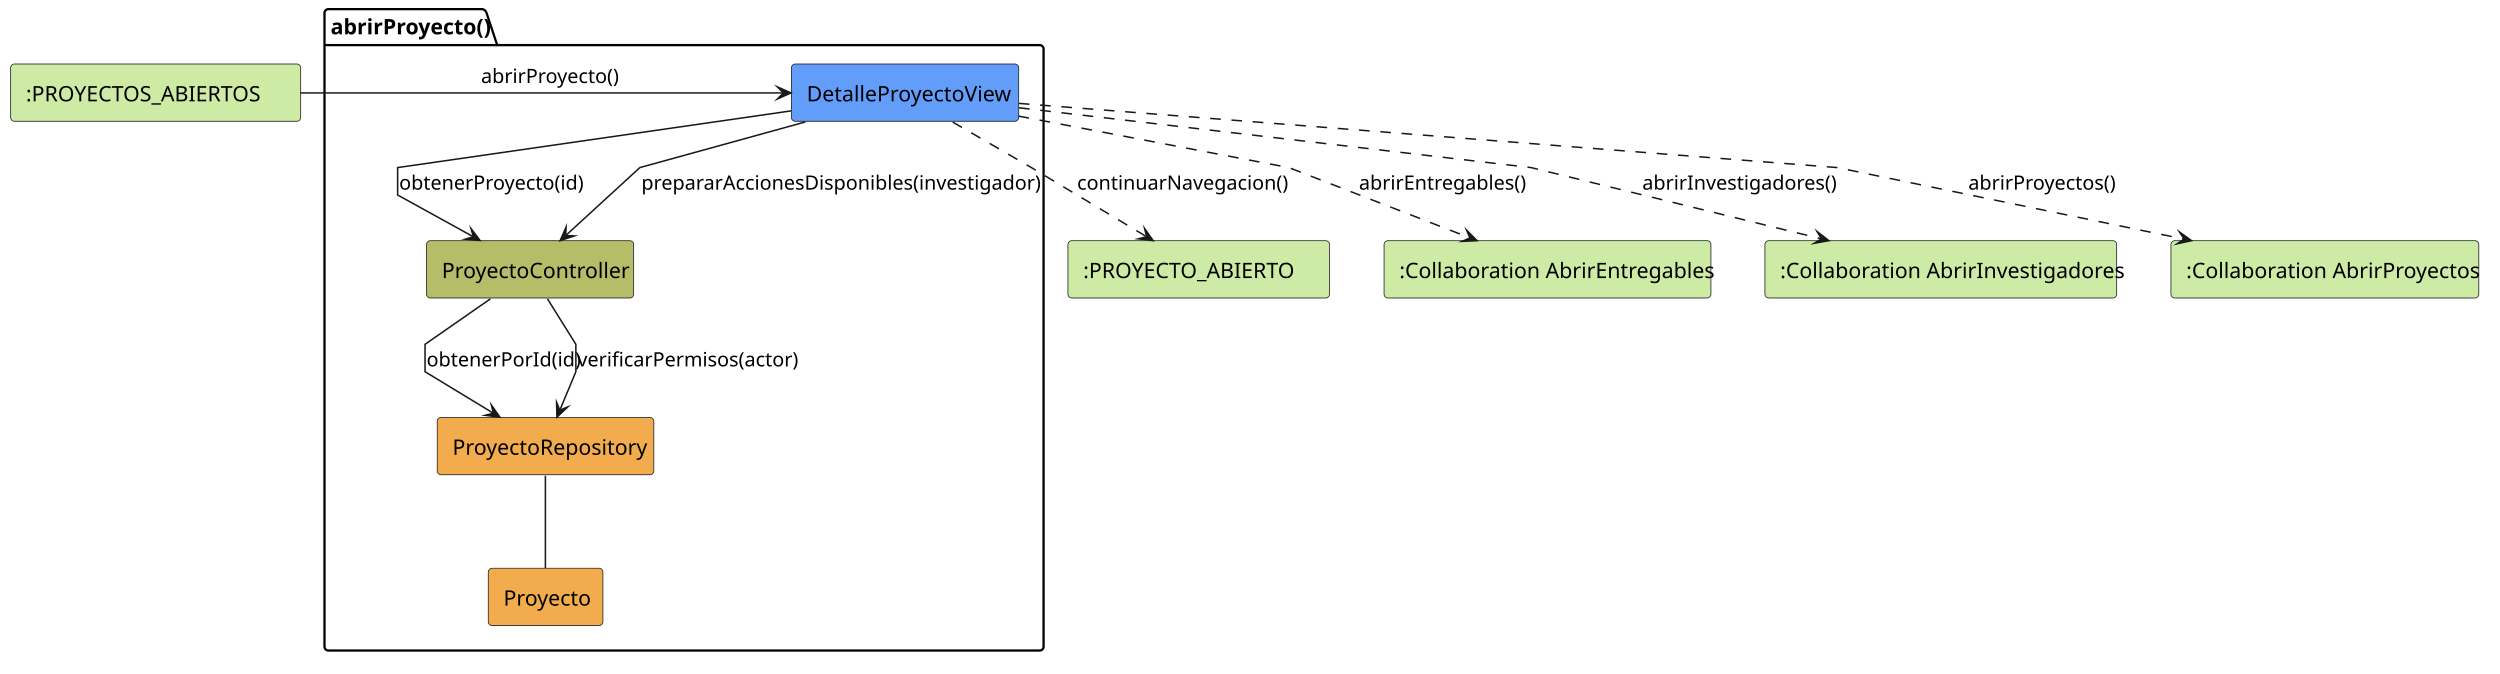
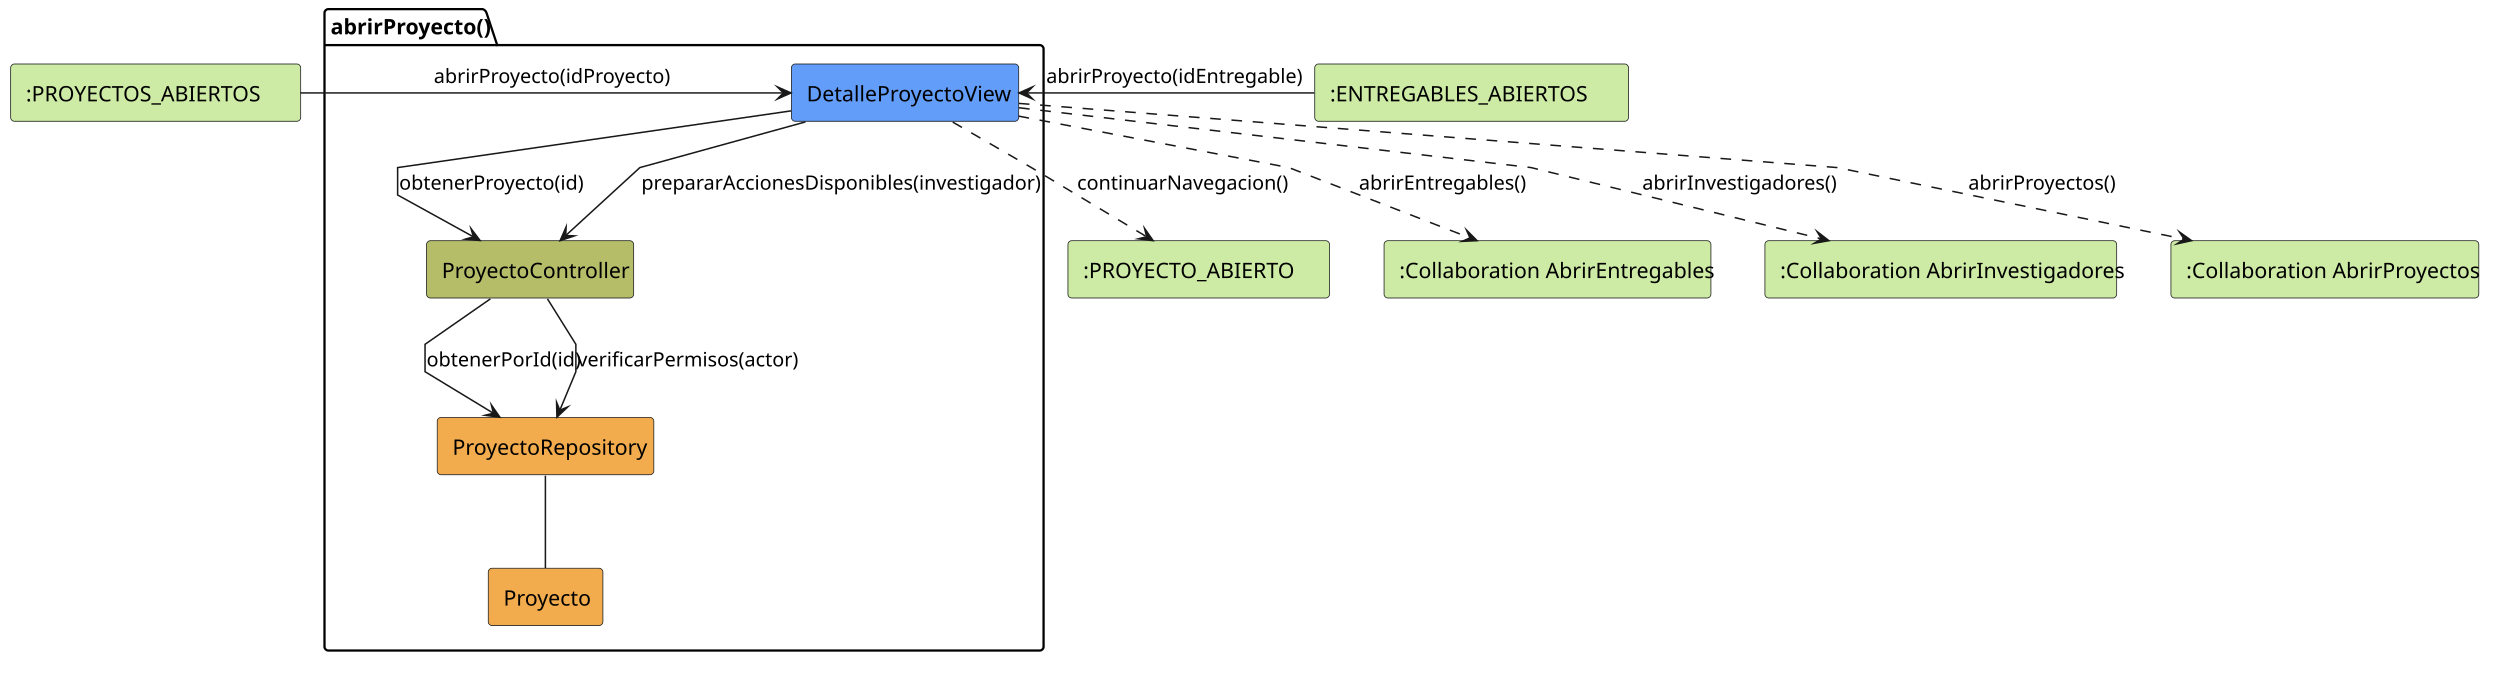
<svg xmlns="http://www.w3.org/2000/svg" contentStyleType="text/css" data-diagram-type="DESCRIPTION" height="442px" preserveAspectRatio="none" style="width:1641px;height:442px;background:#FFFFFF;" version="1.1" viewBox="0 0 1641 442" width="1641px" zoomAndPan="magnify">
  <defs />
  <g>
-     <g class="cluster" data-qualified-name="abrirProyecto" data-source-line="4" id="ent0002">
+     <g class="cluster" data-qualified-name="abrirProyecto" data-source-line="5" id="ent0003">
      <path d="M215.5,6 L316.858,6 A3.75,3.75 0 0 1 319.358,8.5 L326.358,29.609 L682.5,29.609 A2.5,2.5 0 0 1 685,32.109 L685,424.5 A2.5,2.5 0 0 1 682.5,427 L215.5,427 A2.5,2.5 0 0 1 213,424.5 L213,8.5 A2.5,2.5 0 0 1 215.5,6" fill="none" style="stroke:#000000;stroke-width:1.5;" />
      <line style="stroke:#000000;stroke-width:1.5;" x1="213" x2="326.358" y1="29.609" y2="29.609" />
      <text fill="#000000" font-family="sans-serif" font-size="14" font-weight="700" lengthAdjust="spacing" textLength="100.358" x="217" y="22.533">abrirProyecto()</text>
    </g>
-     <g class="entity" data-qualified-name="abrirProyecto.DetalleProyectoView" data-source-line="5" id="ent0003">
+     <g class="entity" data-qualified-name="abrirProyecto.DetalleProyectoView" data-source-line="6" id="ent0004">
      <rect fill="#629EF9" height="37.609" rx="2.5" ry="2.5" style="stroke:#181818;stroke-width:0.5;" width="149.172" x="519.5" y="42" />
      <text fill="#000000" font-family="sans-serif" font-size="14" lengthAdjust="spacing" textLength="129.172" x="529.5" y="66.533">DetalleProyectoView</text>
    </g>
-     <g class="entity" data-qualified-name="abrirProyecto.ProyectoController" data-source-line="6" id="ent0004">
+     <g class="entity" data-qualified-name="abrirProyecto.ProyectoController" data-source-line="7" id="ent0005">
      <rect fill="#B5BD68" height="37.609" rx="2.5" ry="2.5" style="stroke:#181818;stroke-width:0.5;" width="135.938" x="280" y="158" />
      <text fill="#000000" font-family="sans-serif" font-size="14" lengthAdjust="spacing" textLength="115.938" x="290" y="182.533">ProyectoController</text>
    </g>
-     <g class="entity" data-qualified-name="abrirProyecto.ProyectoRepository" data-source-line="7" id="ent0005">
+     <g class="entity" data-qualified-name="abrirProyecto.ProyectoRepository" data-source-line="8" id="ent0006">
      <rect fill="#F2AC4E" height="37.609" rx="2.5" ry="2.5" style="stroke:#181818;stroke-width:0.5;" width="142.165" x="287" y="274" />
      <text fill="#000000" font-family="sans-serif" font-size="14" lengthAdjust="spacing" textLength="122.165" x="297" y="298.533">ProyectoRepository</text>
    </g>
-     <g class="entity" data-qualified-name="abrirProyecto.Proyecto" data-source-line="8" id="ent0006">
+     <g class="entity" data-qualified-name="abrirProyecto.Proyecto" data-source-line="9" id="ent0007">
      <rect fill="#F2AC4E" height="37.609" rx="2.5" ry="2.5" style="stroke:#181818;stroke-width:0.5;" width="75.248" x="320.5" y="373" />
      <text fill="#000000" font-family="sans-serif" font-size="14" lengthAdjust="spacing" textLength="55.248" x="330.5" y="397.533">Proyecto</text>
    </g>
-     <g class="entity" data-qualified-name="EstadoEntrada" data-source-line="3" id="ent0001">
+     <g class="entity" data-qualified-name="EstadoEntrada1" data-source-line="3" id="ent0001">
      <rect fill="#CDEBA5" height="37.609" rx="2.5" ry="2.5" style="stroke:#181818;stroke-width:0.5;" width="190.372" x="7" y="42" />
      <text fill="#000000" font-family="sans-serif" font-size="14" lengthAdjust="spacing" textLength="170.372" x="17" y="66.533">:PROYECTOS_ABIERTOS</text>
    </g>
-     <g class="entity" data-qualified-name="EstadoSalida" data-source-line="11" id="ent0007">
+     <g class="entity" data-qualified-name="EstadoEntrada2" data-source-line="4" id="ent0002">
+       <rect fill="#CDEBA5" height="37.609" rx="2.5" ry="2.5" style="stroke:#181818;stroke-width:0.5;" width="205.944" x="863" y="42" />
+       <text fill="#000000" font-family="sans-serif" font-size="14" lengthAdjust="spacing" textLength="185.944" x="873" y="66.533">:ENTREGABLES_ABIERTOS</text>
+     </g>
+     <g class="entity" data-qualified-name="EstadoSalida" data-source-line="12" id="ent0008">
      <rect fill="#CDEBA5" height="37.609" rx="2.5" ry="2.5" style="stroke:#181818;stroke-width:0.5;" width="171.696" x="701" y="158" />
      <text fill="#000000" font-family="sans-serif" font-size="14" lengthAdjust="spacing" textLength="151.696" x="711" y="182.533">:PROYECTO_ABIERTO</text>
    </g>
-     <g class="entity" data-qualified-name="AbrirEntregables" data-source-line="12" id="ent0008">
+     <g class="entity" data-qualified-name="AbrirEntregables" data-source-line="13" id="ent0009">
      <rect fill="#CDEBA5" height="37.609" rx="2.5" ry="2.5" style="stroke:#181818;stroke-width:0.5;" width="214.551" x="908.5" y="158" />
      <text fill="#000000" font-family="sans-serif" font-size="14" lengthAdjust="spacing" textLength="194.551" x="918.5" y="182.533">:Collaboration AbrirEntregables</text>
    </g>
-     <g class="entity" data-qualified-name="AbrirInvestigadores" data-source-line="13" id="ent0009">
+     <g class="entity" data-qualified-name="AbrirInvestigadores" data-source-line="14" id="ent0010">
      <rect fill="#CDEBA5" height="37.609" rx="2.5" ry="2.5" style="stroke:#181818;stroke-width:0.5;" width="230.889" x="1158.5" y="158" />
      <text fill="#000000" font-family="sans-serif" font-size="14" lengthAdjust="spacing" textLength="210.889" x="1168.5" y="182.533">:Collaboration AbrirInvestigadores</text>
    </g>
-     <g class="entity" data-qualified-name="AbrirProyectos" data-source-line="14" id="ent0010">
+     <g class="entity" data-qualified-name="AbrirProyectos" data-source-line="15" id="ent0011">
      <rect fill="#CDEBA5" height="37.609" rx="2.5" ry="2.5" style="stroke:#181818;stroke-width:0.5;" width="202.082" x="1425" y="158" />
      <text fill="#000000" font-family="sans-serif" font-size="14" lengthAdjust="spacing" textLength="182.082" x="1435" y="182.533">:Collaboration AbrirProyectos</text>
    </g>
-     <g class="link" data-entity-1="ent0001" data-entity-2="ent0003" data-link-type="dependency" data-source-line="16" id="lnk11">
-       <path d="M197.15,61 C291.15,61 428.01,61 514.22,61" fill="none" id="EstadoEntrada-to-DetalleProyectoView" style="stroke:#181818;stroke-width:1;" />
+     <g class="link" data-entity-1="ent0001" data-entity-2="ent0004" data-link-type="dependency" data-source-line="17" id="lnk12">
+       <path d="M197.15,61 C291.15,61 428.01,61 514.22,61" fill="none" id="EstadoEntrada1-to-DetalleProyectoView" style="stroke:#181818;stroke-width:1;" />
      <polygon fill="#181818" points="519.22,61,510.22,57,514.22,61,510.22,65,519.22,61" style="stroke:#181818;stroke-width:1;stroke-linejoin:miter;stroke-miterlimit:10;" />
-       <text fill="#000000" font-family="sans-serif" font-size="13" lengthAdjust="spacing" textLength="85.966" x="315.75" y="54.495">abrirProyecto()</text>
+       <text fill="#000000" font-family="sans-serif" font-size="13" lengthAdjust="spacing" textLength="147.386" x="284.75" y="54.495">abrirProyecto(idProyecto)</text>
    </g>
-     <g class="link" data-entity-1="ent0003" data-entity-2="ent0004" data-link-type="dependency" data-source-line="18" id="lnk12">
+     <g class="link" data-entity-1="ent0002" data-entity-2="ent0004" data-link-type="dependency" data-source-line="18" id="lnk13">
+       <path d="M862.75,61 C801.22,61 729.53,61 673.83,61" fill="none" id="EstadoEntrada2-to-DetalleProyectoView" style="stroke:#181818;stroke-width:1;" />
+       <polygon fill="#181818" points="668.83,61,677.83,65,673.83,61,677.83,57,668.83,61" style="stroke:#181818;stroke-width:1;stroke-linejoin:miter;stroke-miterlimit:10;" />
+       <text fill="#000000" font-family="sans-serif" font-size="13" lengthAdjust="spacing" textLength="158.964" x="686.75" y="54.495">abrirProyecto(idEntregable)</text>
+     </g>
+     <g class="link" data-entity-1="ent0004" data-entity-2="ent0005" data-link-type="dependency" data-source-line="20" id="lnk14">
      <path d="M519.27,72.77 C421.09,86.92 261,110 261,110 C261,110 261,128 261,128 C261,128 286.092,141.845 310.732,155.435" fill="none" id="DetalleProyectoView-to-ProyectoController" style="stroke:#181818;stroke-width:1;" />
      <polygon fill="#181818" points="315.11,157.85,309.161,150.001,310.732,155.435,305.297,157.006,315.11,157.85" style="stroke:#181818;stroke-width:1;stroke-linejoin:miter;stroke-miterlimit:10;" />
      <text fill="#000000" font-family="sans-serif" font-size="13" lengthAdjust="spacing" textLength="114.169" x="262" y="124.495">obtenerProyecto(id)</text>
    </g>
-     <g class="link" data-entity-1="ent0003" data-entity-2="ent0004" data-link-type="dependency" data-source-line="19" id="lnk13">
+     <g class="link" data-entity-1="ent0004" data-entity-2="ent0005" data-link-type="dependency" data-source-line="21" id="lnk15">
      <path d="M528.71,80.01 C479.34,93.63 420,110 420,110 C420,110 392.675,135.041 371.355,154.591" fill="none" id="DetalleProyectoView-to-ProyectoController-1" style="stroke:#181818;stroke-width:1;" />
      <polygon fill="#181818" points="367.67,157.97,377.007,154.835,371.355,154.591,371.6,148.939,367.67,157.97" style="stroke:#181818;stroke-width:1;stroke-linejoin:miter;stroke-miterlimit:10;" />
      <text fill="#000000" font-family="sans-serif" font-size="13" lengthAdjust="spacing" textLength="247.844" x="421" y="124.495">prepararAccionesDisponibles(investigador)</text>
    </g>
-     <g class="link" data-entity-1="ent0004" data-entity-2="ent0005" data-link-type="dependency" data-source-line="20" id="lnk14">
+     <g class="link" data-entity-1="ent0005" data-entity-2="ent0006" data-link-type="dependency" data-source-line="22" id="lnk16">
      <path d="M321.91,196.15 C302.37,209.74 279,226 279,226 C279,226 279,244 279,244 C279,244 301.487,257.664 323.857,271.254" fill="none" id="ProyectoController-to-ProyectoRepository" style="stroke:#181818;stroke-width:1;" />
      <polygon fill="#181818" points="328.13,273.85,322.515,265.759,323.857,271.254,318.361,272.596,328.13,273.85" style="stroke:#181818;stroke-width:1;stroke-linejoin:miter;stroke-miterlimit:10;" />
      <text fill="#000000" font-family="sans-serif" font-size="13" lengthAdjust="spacing" textLength="93.939" x="280" y="240.495">obtenerPorId(id)</text>
    </g>
-     <g class="link" data-entity-1="ent0004" data-entity-2="ent0005" data-link-type="dependency" data-source-line="21" id="lnk15">
+     <g class="link" data-entity-1="ent0005" data-entity-2="ent0006" data-link-type="dependency" data-source-line="23" id="lnk17">
      <path d="M359.34,196.15 C367.84,209.74 378,226 378,226 C378,226 378,244 378,244 C378,244 373.142,255.644 367.482,269.234" fill="none" id="ProyectoController-to-ProyectoRepository-1" style="stroke:#181818;stroke-width:1;" />
      <polygon fill="#181818" points="365.56,273.85,372.713,267.08,367.482,269.234,365.328,264.004,365.56,273.85" style="stroke:#181818;stroke-width:1;stroke-linejoin:miter;stroke-miterlimit:10;" />
      <text fill="#000000" font-family="sans-serif" font-size="13" lengthAdjust="spacing" textLength="137.243" x="379" y="240.495">verificarPermisos(actor)</text>
    </g>
-     <g class="link" data-entity-1="ent0005" data-entity-2="ent0006" data-link-type="association" data-source-line="22" id="lnk16">
+     <g class="link" data-entity-1="ent0006" data-entity-2="ent0007" data-link-type="association" data-source-line="24" id="lnk18">
      <path d="M358,312.24 C358,329.59 358,355.52 358,372.84" fill="none" id="ProyectoRepository-Proyecto" style="stroke:#181818;stroke-width:1;" />
    </g>
-     <g class="link" data-entity-1="ent0003" data-entity-2="ent0007" data-link-type="dependency" data-source-line="23" id="lnk17">
+     <g class="link" data-entity-1="ent0004" data-entity-2="ent0008" data-link-type="dependency" data-source-line="25" id="lnk19">
      <path d="M625.38,80.15 C648.88,93.74 677,110 677,110 C677,110 720.083,135.847 752.653,155.397" fill="none" id="DetalleProyectoView-to-EstadoSalida" style="stroke:#181818;stroke-width:1;stroke-dasharray:7,7;" />
      <polygon fill="#181818" points="756.94,157.97,751.282,149.909,752.653,155.397,747.165,156.768,756.94,157.97" style="stroke:#181818;stroke-width:1;stroke-linejoin:miter;stroke-miterlimit:10;" />
      <text fill="#000000" font-family="sans-serif" font-size="13" lengthAdjust="spacing" textLength="130.793" x="707" y="124.495">continuarNavegacion()</text>
    </g>
-     <g class="link" data-entity-1="ent0003" data-entity-2="ent0008" data-link-type="dependency" data-source-line="24" id="lnk18">
+     <g class="link" data-entity-1="ent0004" data-entity-2="ent0009" data-link-type="dependency" data-source-line="26" id="lnk20">
      <path d="M668.59,76.21 C742.89,90.36 846,110 846,110 C846,110 914.549,136.61 964.889,156.16" fill="none" id="DetalleProyectoView-to-AbrirEntregables" style="stroke:#181818;stroke-width:1;stroke-dasharray:7,7;" />
      <polygon fill="#181818" points="969.55,157.97,962.609,150.983,964.889,156.16,959.712,158.44,969.55,157.97" style="stroke:#181818;stroke-width:1;stroke-linejoin:miter;stroke-miterlimit:10;" />
      <text fill="#000000" font-family="sans-serif" font-size="13" lengthAdjust="spacing" textLength="104.044" x="892" y="124.495">abrirEntregables()</text>
    </g>
-     <g class="link" data-entity-1="ent0003" data-entity-2="ent0009" data-link-type="dependency" data-source-line="25" id="lnk19">
+     <g class="link" data-entity-1="ent0004" data-entity-2="ent0010" data-link-type="dependency" data-source-line="27" id="lnk21">
      <path d="M668.91,70.75 C787.45,84.59 1005,110 1005,110 C1005,110 1115.994,137.228 1195.634,156.778" fill="none" id="DetalleProyectoView-to-AbrirInvestigadores" style="stroke:#181818;stroke-width:1;stroke-dasharray:7,7;" />
      <polygon fill="#181818" points="1200.49,157.97,1192.703,151.94,1195.634,156.778,1190.796,159.709,1200.49,157.97" style="stroke:#181818;stroke-width:1;stroke-linejoin:miter;stroke-miterlimit:10;" />
      <text fill="#000000" font-family="sans-serif" font-size="13" lengthAdjust="spacing" textLength="119.215" x="1078" y="124.495">abrirInvestigadores()</text>
    </g>
-     <g class="link" data-entity-1="ent0003" data-entity-2="ent0010" data-link-type="dependency" data-source-line="26" id="lnk20">
+     <g class="link" data-entity-1="ent0004" data-entity-2="ent0011" data-link-type="dependency" data-source-line="28" id="lnk22">
      <path d="M668.74,67.86 C832,80.67 1206,110 1206,110 C1206,110 1338.913,137.41 1433.663,156.96" fill="none" id="DetalleProyectoView-to-AbrirProyectos" style="stroke:#181818;stroke-width:1;stroke-dasharray:7,7;" />
      <polygon fill="#181818" points="1438.56,157.97,1430.554,152.234,1433.663,156.96,1428.937,160.069,1438.56,157.97" style="stroke:#181818;stroke-width:1;stroke-linejoin:miter;stroke-miterlimit:10;" />
      <text fill="#000000" font-family="sans-serif" font-size="13" lengthAdjust="spacing" textLength="92.466" x="1292" y="124.495">abrirProyectos()</text>
    </g>
  </g>
</svg>
